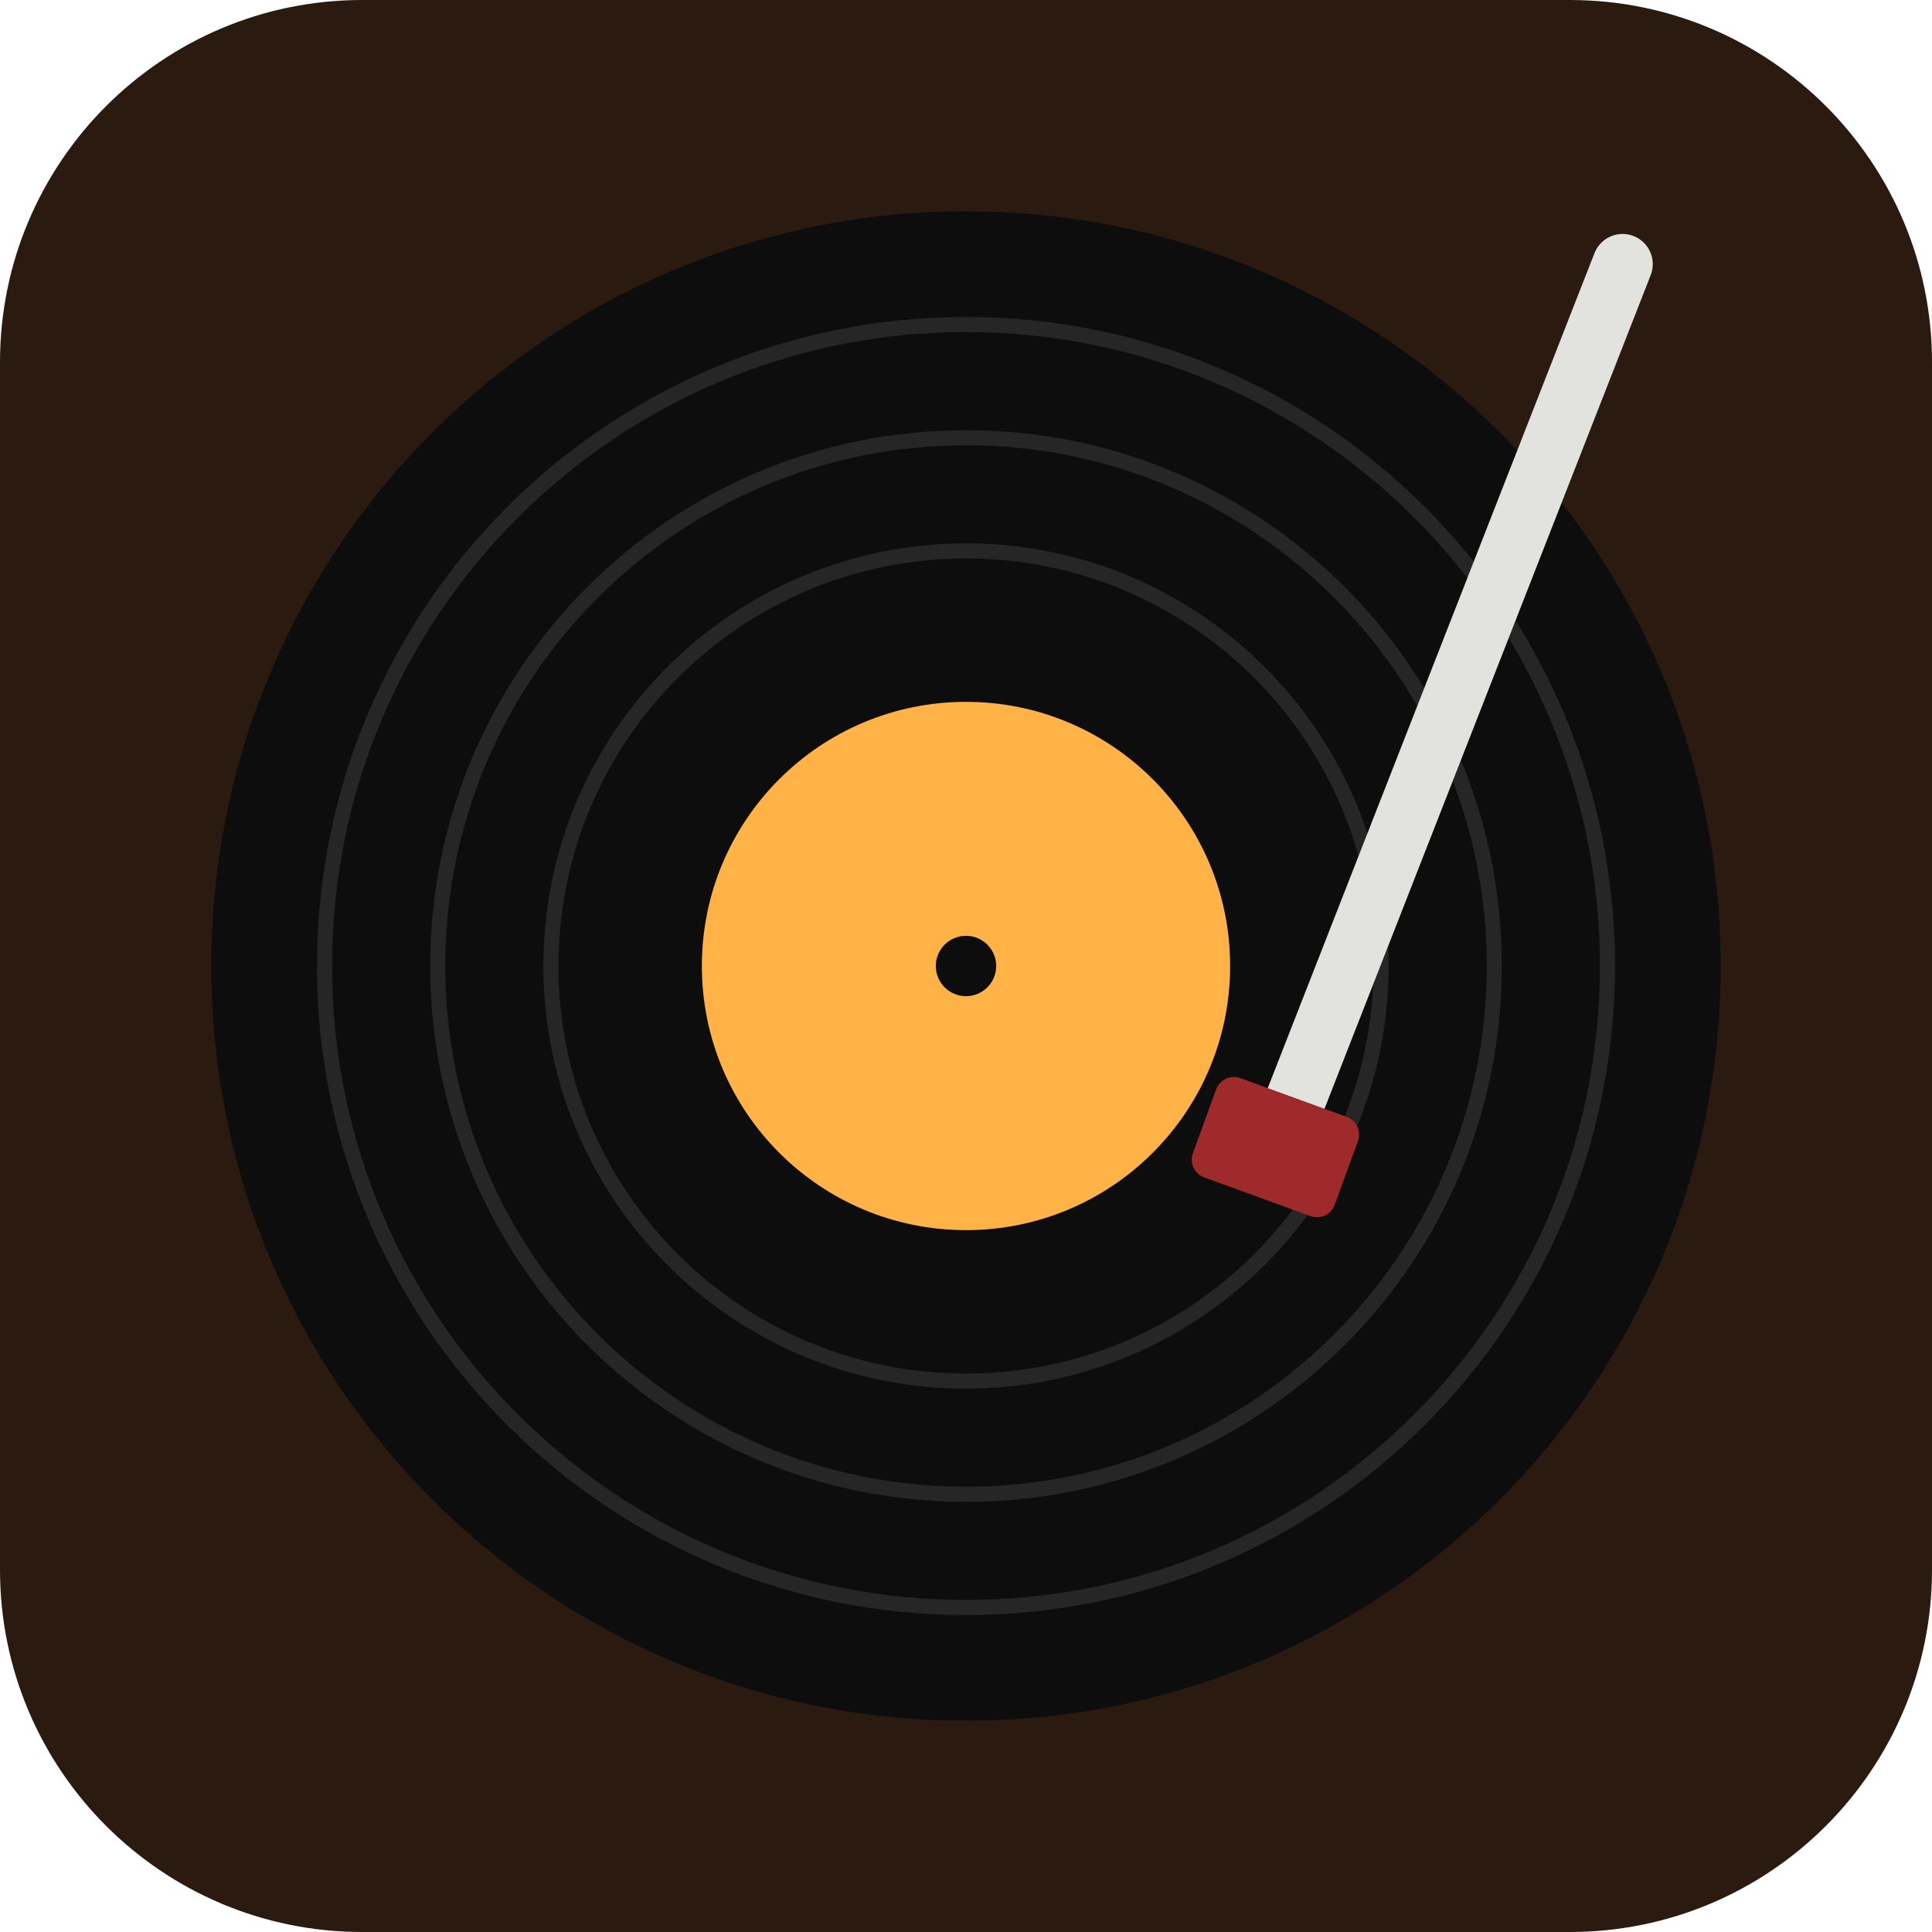
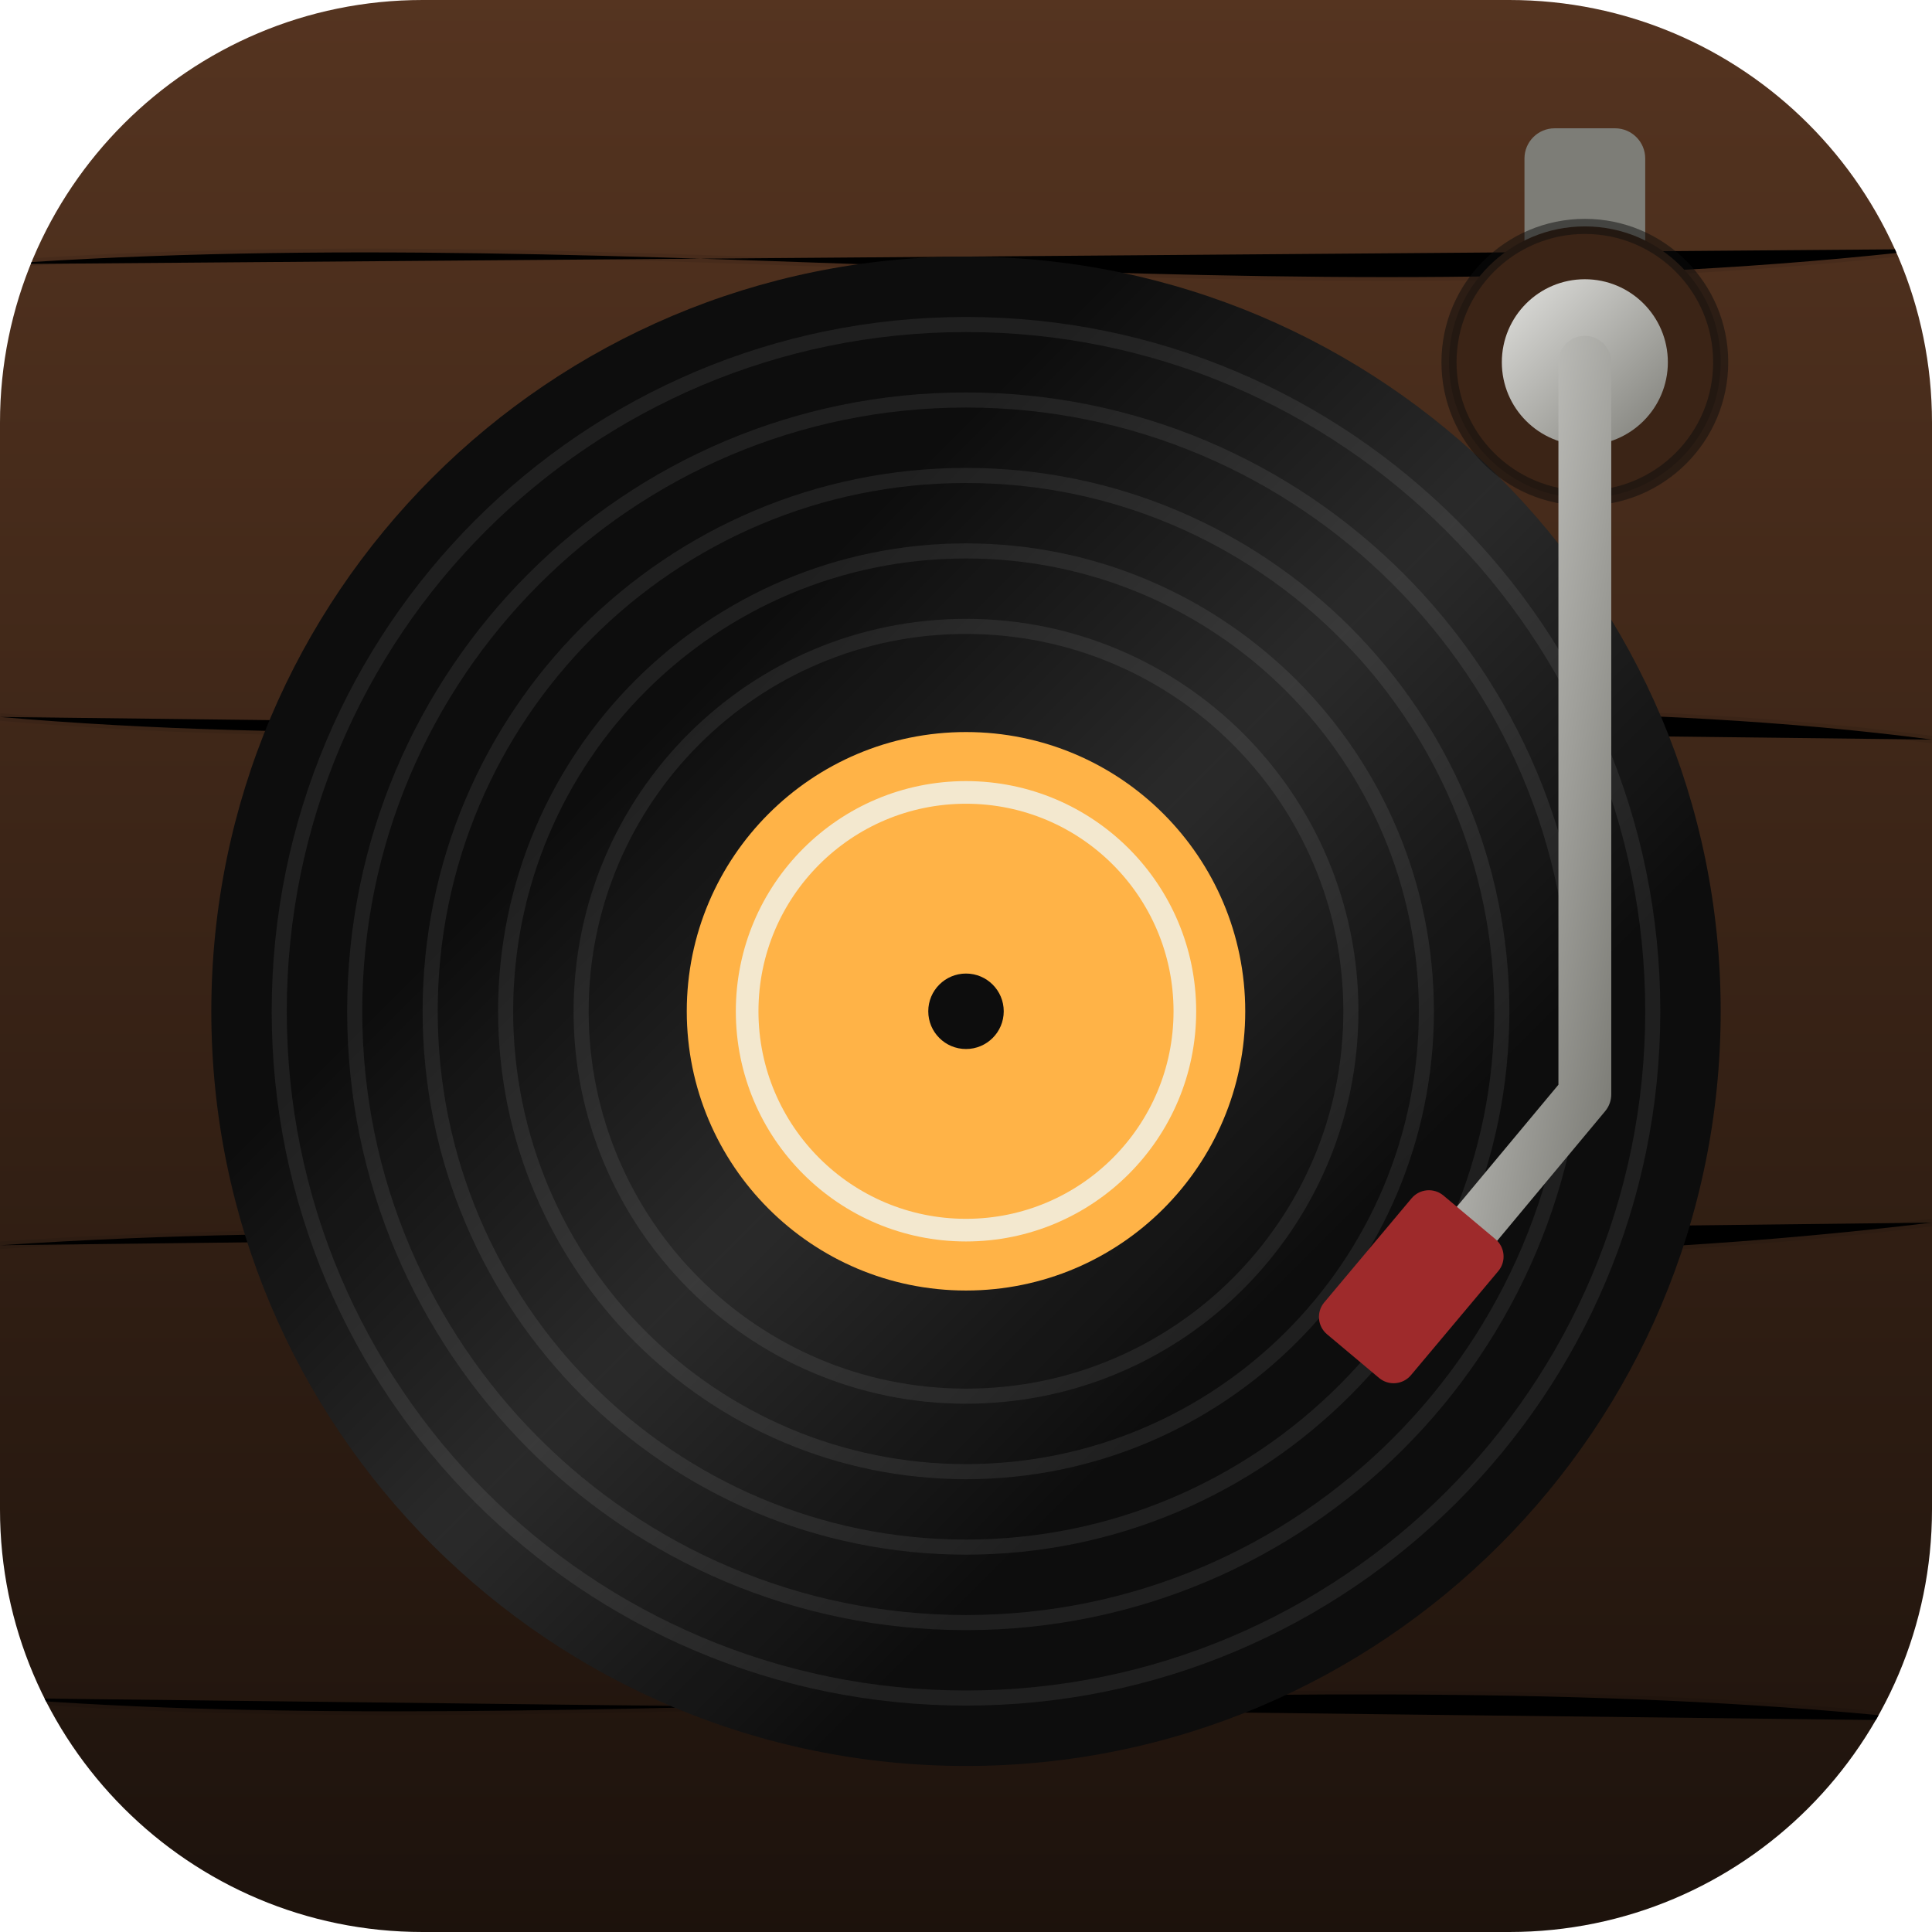
<svg xmlns="http://www.w3.org/2000/svg" viewBox="0 0 512 512">
-   <rect width="512" height="512" rx="96" fill="#2a1a10" />
-   <circle cx="256" cy="256" r="200" fill="#0d0d0d" />
-   <g fill="none" stroke="#262626" stroke-width="4">
-     <circle cx="256" cy="256" r="170" />
-     <circle cx="256" cy="256" r="140" />
-     <circle cx="256" cy="256" r="110" />
+   <defs>
+     <linearGradient id="wood" x1="0" y1="0" x2="0" y2="1">
+       <stop offset="0" stop-color="#553420" />
+       <stop offset="1" stop-color="#1c120c" />
+     </linearGradient>
+     <linearGradient id="sheen" x1="0" y1="0" x2="1" y2="1">
+       <stop offset="0.3" stop-color="#fff" stop-opacity="0" />
+       <stop offset="0.5" stop-color="#fff" stop-opacity="0.12" />
+       <stop offset="0.7" stop-color="#fff" stop-opacity="0" />
+     </linearGradient>
+     <linearGradient id="alu" x1="0" y1="0" x2="1" y2="1">
+       <stop offset="0" stop-color="#e2e2df" />
+       <stop offset="1" stop-color="#7d7d77" />
+     </linearGradient>
+     <clipPath id="plinth">
+       <rect width="512" height="512" rx="112" />
+     </clipPath>
+   </defs>
+   <g clip-path="url(#plinth)">
+     <rect width="512" height="512" fill="url(#wood)" />
+     <g stroke="#000" stroke-opacity="0.08" stroke-width="2">
+       <path d="M0 70 C170 58 340 86 512 66" />
+       <path d="M0 190 C160 204 360 176 512 196" />
+       <path d="M0 330 C180 318 330 346 512 324" />
+       <path d="M0 450 C150 462 350 438 512 456" />
+     </g>
  </g>
-   <circle cx="256" cy="256" r="70" fill="#ffb347" />
-   <circle cx="256" cy="256" r="8" fill="#0d0d0d" />
-   <path d="M430 70 L340 300" stroke="#e2e2df" stroke-width="16" stroke-linecap="round" />
-   <rect x="318" y="290" width="40" height="28" rx="5" fill="#9e2a2b" transform="rotate(20 338 304)" />
+   <g id="art">
+     <circle cx="256" cy="268" r="200" fill="#0d0d0d" />
+     <g fill="none" stroke="#1f1f1f" stroke-width="4">
+       <circle cx="256" cy="268" r="182" />
+       <circle cx="256" cy="268" r="162" />
+       <circle cx="256" cy="268" r="142" />
+       <circle cx="256" cy="268" r="122" />
+       <circle cx="256" cy="268" r="102" />
+     </g>
+     <circle cx="256" cy="268" r="200" fill="url(#sheen)" />
+     <circle cx="256" cy="268" r="74" fill="#ffb347" />
+     <circle cx="256" cy="268" r="58" fill="none" stroke="#f3e8cf" stroke-width="6" />
+     <circle cx="256" cy="268" r="10" fill="#0d0d0d" />
+     <rect x="404" y="34" width="32" height="40" rx="8" fill="#7d7d77" />
+     <circle cx="420" cy="96" r="36" fill="#3b2416" stroke="#0d0d0d" stroke-opacity="0.5" stroke-width="4" />
+     <circle cx="420" cy="96" r="22" fill="url(#alu)" />
+     <path d="M420 96 L420 290 L380 338" fill="none" stroke="url(#alu)" stroke-width="14" stroke-linecap="round" stroke-linejoin="round" />
+     <rect x="350" y="326" width="48" height="30" rx="6" fill="#9e2a2b" transform="rotate(-50 374 341)" />
+   </g>
</svg>
